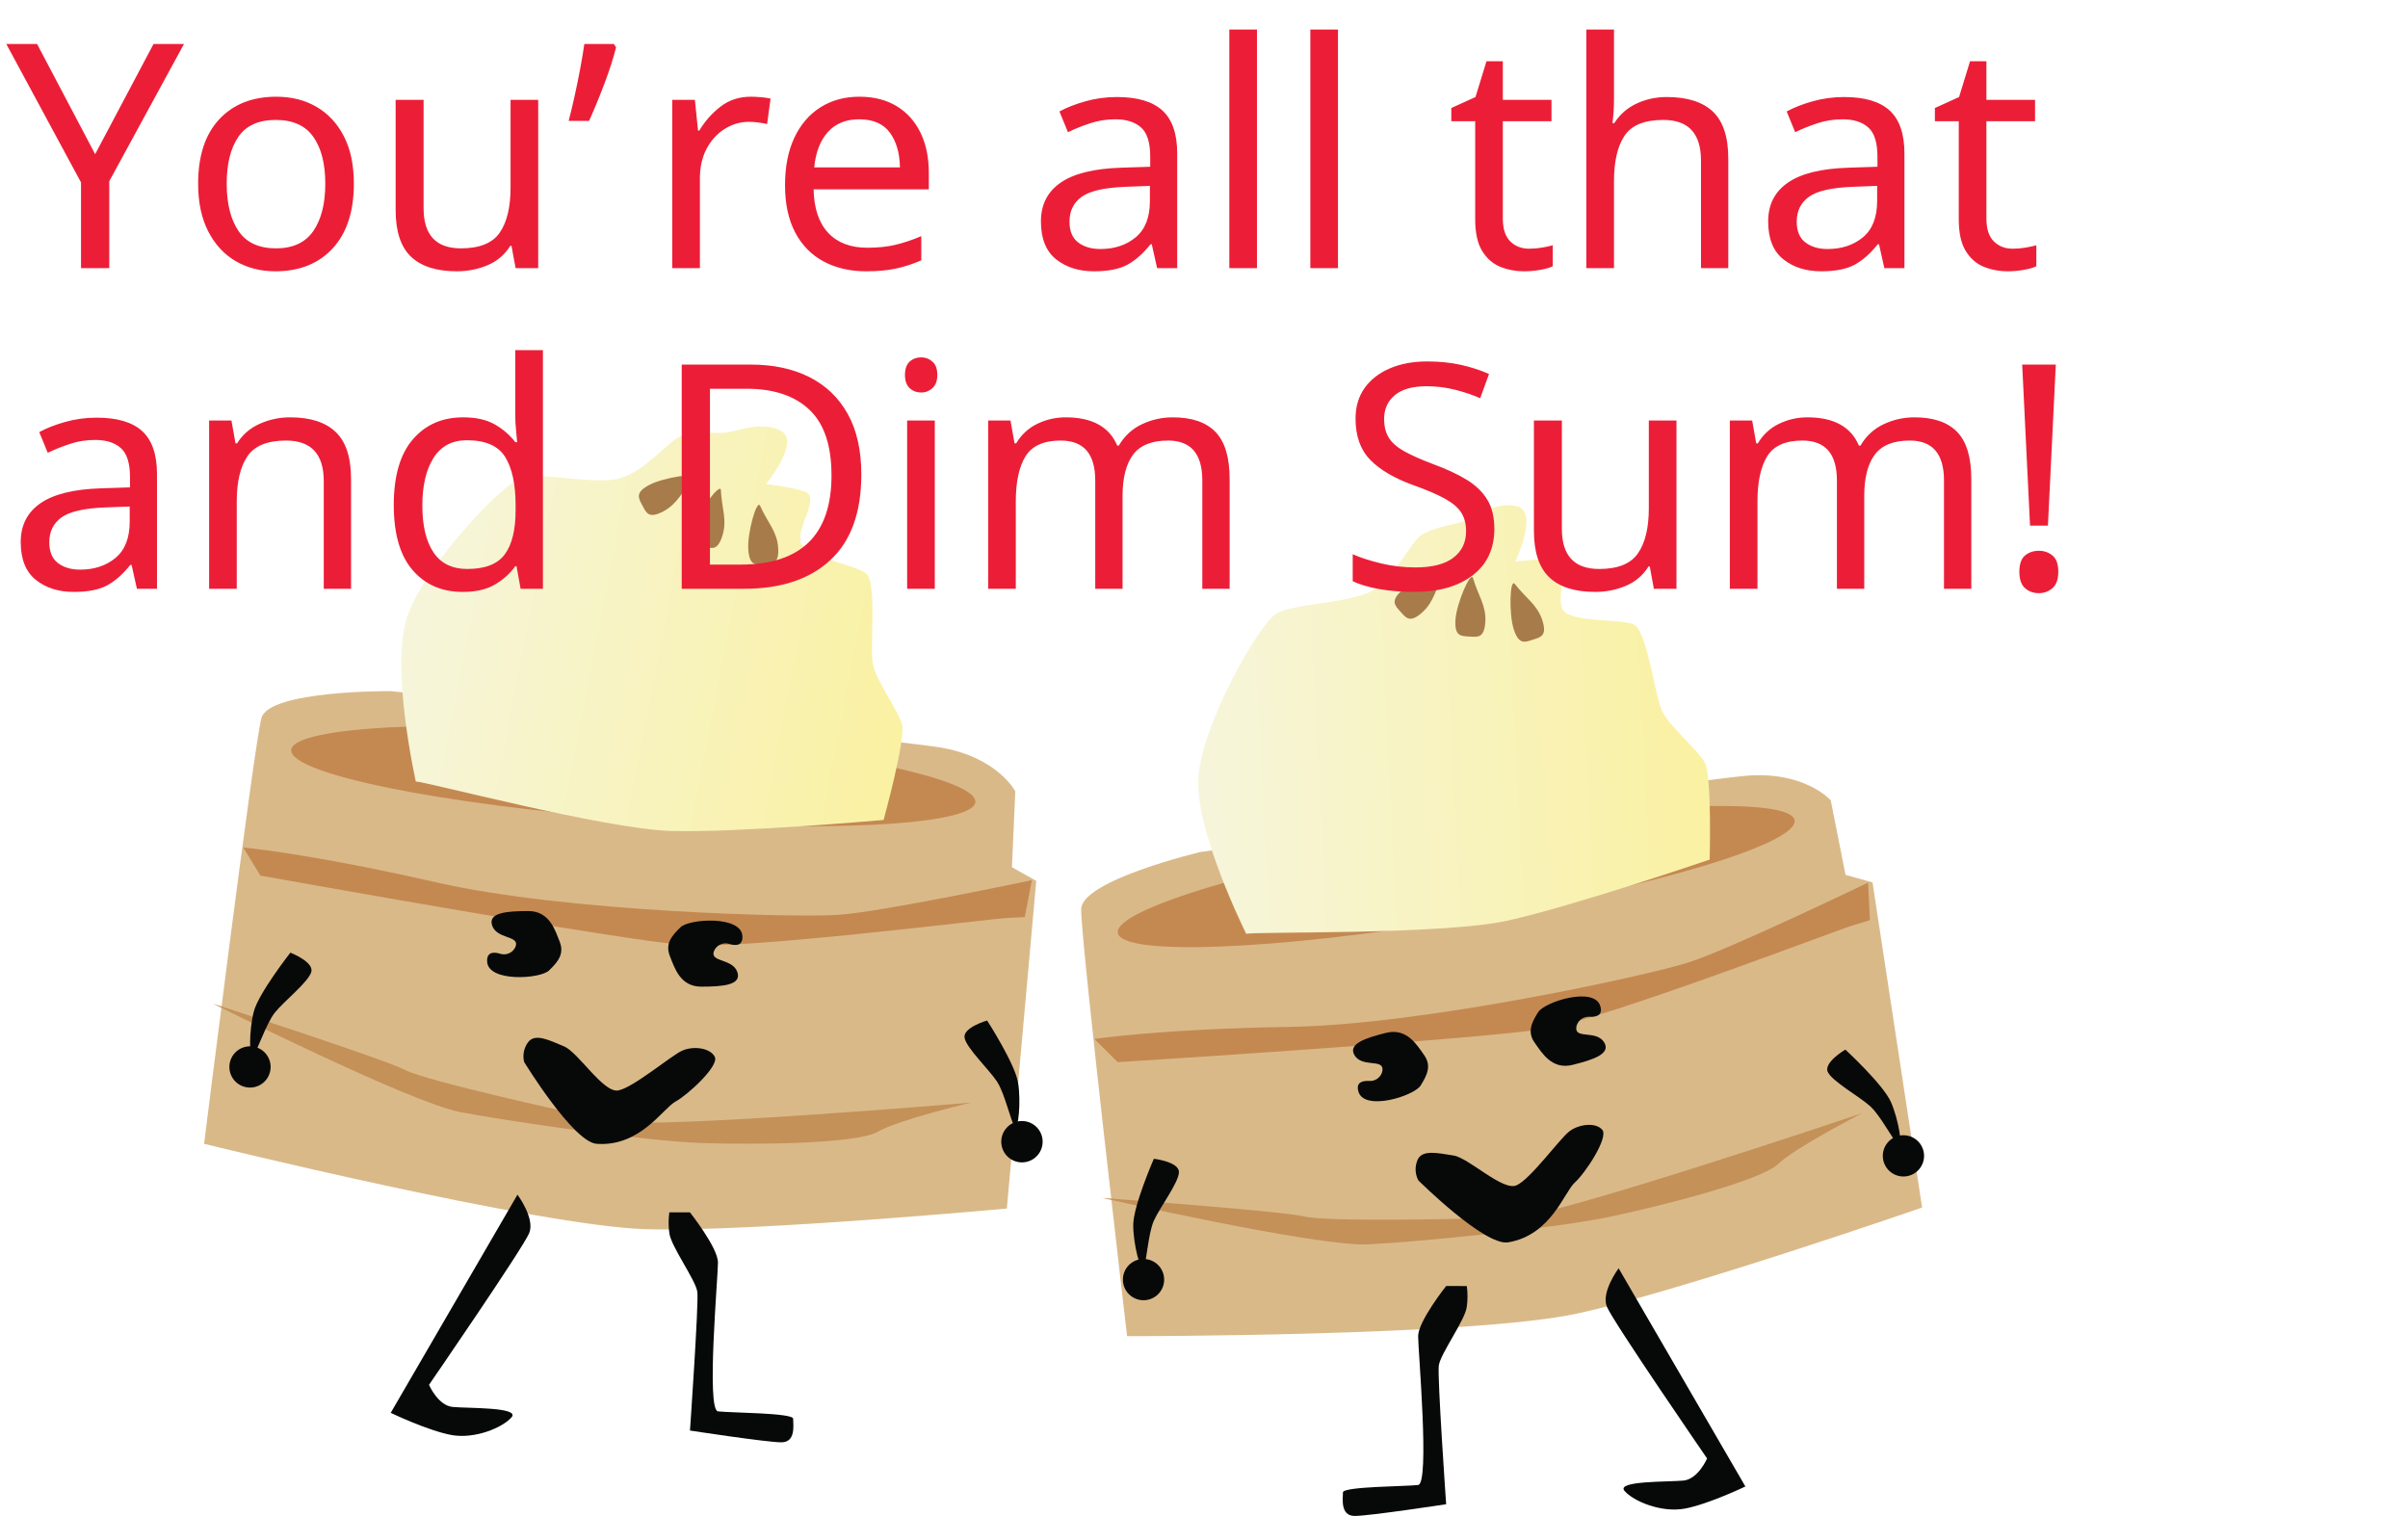
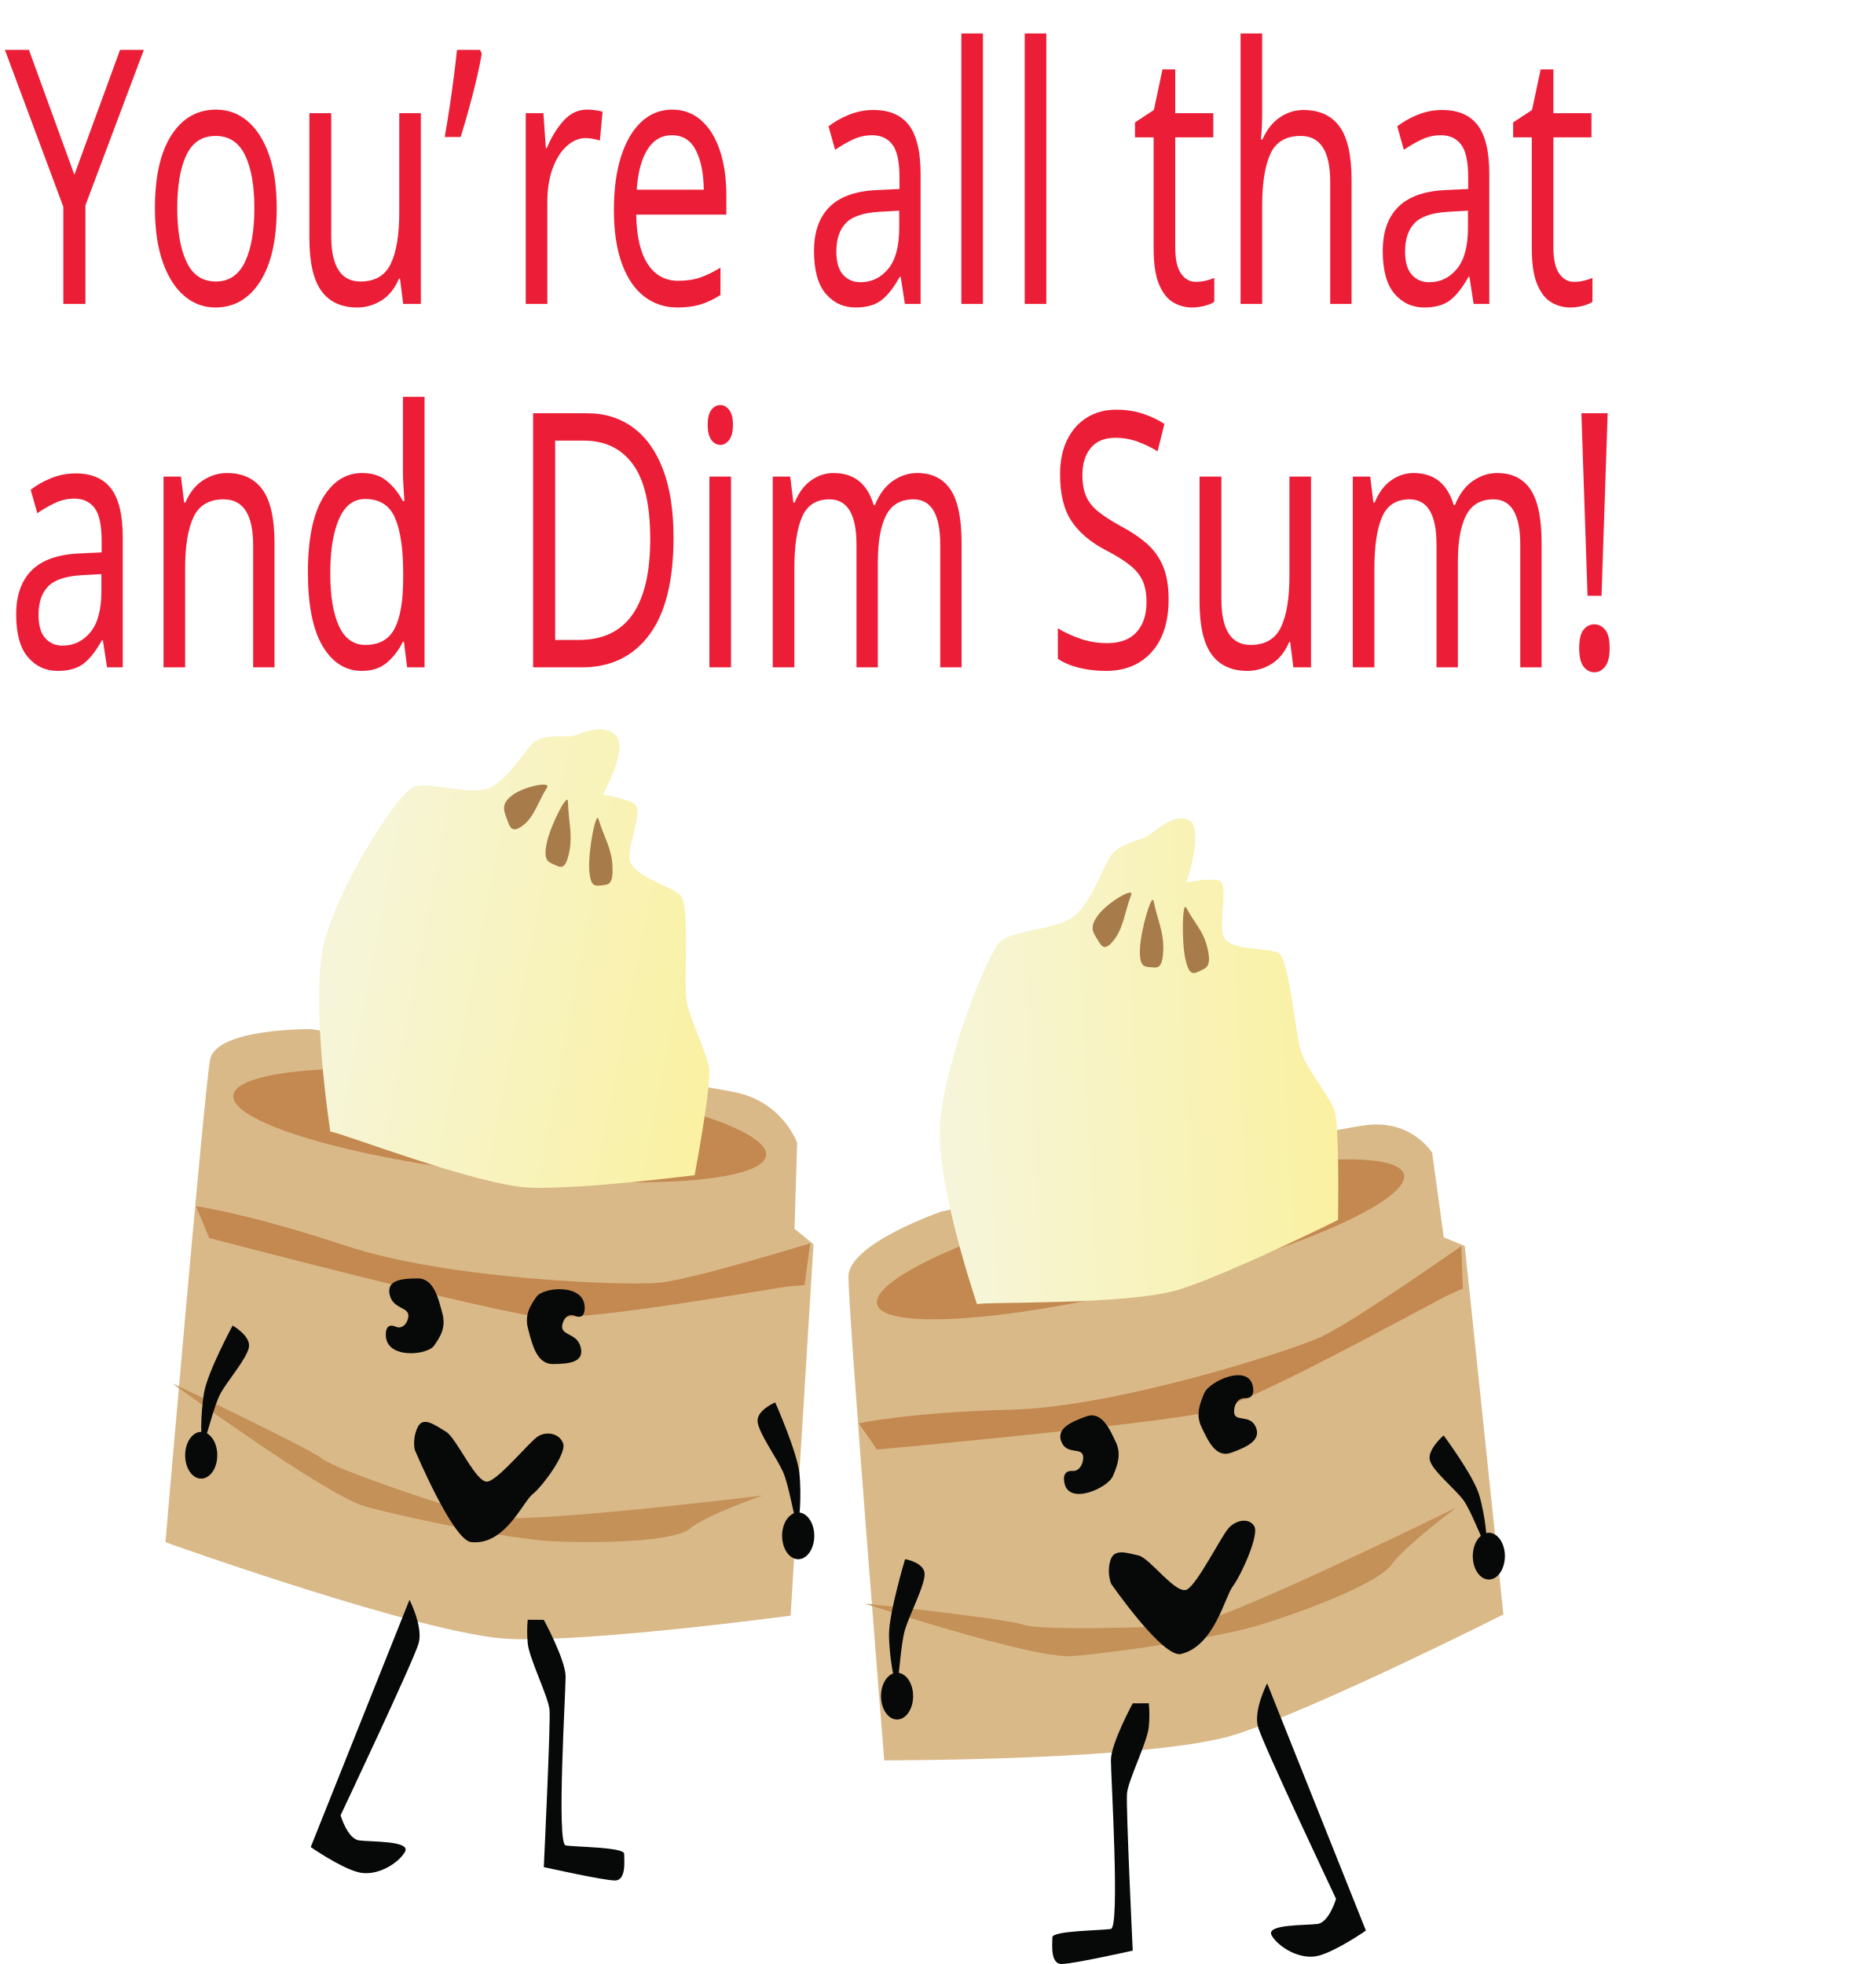
- <svg xmlns="http://www.w3.org/2000/svg" xmlns:xlink="http://www.w3.org/1999/xlink" viewBox="0 0 1088.95 685.58">
+ <svg xmlns="http://www.w3.org/2000/svg" xmlns:xlink="http://www.w3.org/1999/xlink" viewBox="0 0 1002.61 1050.01">
  <defs>
-     <style>.cls-1{fill:#dab989;}.cls-2{fill:#c48951;}.cls-3{fill:#c49158;}.cls-4{fill:url(#linear-gradient);}.cls-5{fill:#a77c4a;}.cls-6{fill:#070909;}.cls-7{fill:url(#linear-gradient-2);}.cls-8{font-size:142px;fill:#ec1e37;font-family:Avenir-Black, Avenir;}.cls-9{letter-spacing:-0.09em;}.cls-10{letter-spacing:-0.02em;}.cls-11{letter-spacing:0em;}</style>
-     <linearGradient id="linear-gradient" x1="498.07" y1="400.71" x2="728.69" y2="400.71" gradientTransform="translate(104.35 -110.2) rotate(10.92)" gradientUnits="userSpaceOnUse">
+     <style>.cls-1{fill:#dab989;}.cls-2{fill:#c48951;}.cls-3{fill:#c49158;}.cls-4{fill:url(#linear-gradient);}.cls-5{fill:#a77c4a;}.cls-6{fill:#070909;}.cls-7{fill:url(#linear-gradient-2);}.cls-8{font-size:190.27px;fill:#ec1e37;font-family:Avenir-Black, Avenir;}.cls-9{letter-spacing:-0.09em;}.cls-10{letter-spacing:-0.02em;}</style>
+     <linearGradient id="linear-gradient" x1="268.39" y1="498.27" x2="486.52" y2="498.27" gradientTransform="translate(128.55 -53.42) rotate(10.92)" gradientUnits="userSpaceOnUse">
      <stop offset="0" stop-color="#f6f5db" />
      <stop offset="1" stop-color="#faf1a2" />
    </linearGradient>
-     <linearGradient id="linear-gradient-2" x1="882.85" y1="434.29" x2="1113.47" y2="434.29" gradientTransform="translate(-33.09 60) rotate(-2.89)" xlink:href="#linear-gradient" />
+     <linearGradient id="linear-gradient-2" x1="636.11" y1="556.96" x2="848.46" y2="556.96" gradientTransform="translate(-41.25 45.84) rotate(-2.89)" xlink:href="#linear-gradient" />
  </defs>
-   <g id="bigDill">
-     <path class="cls-1" d="M506.45,431.28s-54.92-.41-58.36,12.17S422.15,636,422.15,636s151.66,37.4,200.31,38.63,162.72-9.36,162.72-9.36l13.3-148.16-11-6.2L789,476.6s-8.15-15.83-34.85-20S506.45,431.28,506.45,431.28Z" transform="translate(-329.86 -118.72)" />
-     <path class="cls-2" d="M439.86,502l7.74,12.69S612,544.31,640.11,546.17s136.71-11.83,144.95-12.27l8.23-.45,3.22-16.69s-68,14.39-87.56,15.7-123-1.31-181.51-14.64S439.86,502,439.86,502Z" transform="translate(-329.86 -118.72)" />
-     <path class="cls-3" d="M426.23,572.65s89.15,44.69,111.73,49,84,13.15,109.34,14,70.21.3,79.39-5.06S769,617.36,769,617.36s-142.89,12.16-162.53,8.37-84.07-18.25-93.32-23.09S426.23,572.65,426.23,572.65Z" transform="translate(-329.86 -118.72)" />
-     <ellipse class="cls-2" cx="616.27" cy="469.69" rx="19.5" ry="155.14" transform="translate(-228.7 929.8) rotate(-85.65)" />
-     <path class="cls-4" d="M517.91,472.19c3.14-.41,85.46,21.57,115.86,22.35s95.67-5,95.67-5,10.14-36.74,8.33-43.2-11.51-19.53-13.13-27,2.1-37.28-3.23-41.36-29.08-7.64-29.72-14.9,8.89-19.67,2.2-22-17.67-3.41-17.67-3.41,15.95-19.33,6.7-24.17-21.24,1-26.5,1S643.12,314,637.65,316s-17.72,18-30.26,19.62-33-3.3-41.58-.89-44.44,40.31-51.93,63.31S517.91,472.19,517.91,472.19Z" transform="translate(-329.86 -118.72)" />
-     <path class="cls-5" d="M629.81,350c-6.61,3.5-7.69.64-9.44-2.66s-3.51-5.8,3.1-9.31,22.8-5.84,20.27-3.07C638.35,340.85,636.42,346.49,629.81,350Z" transform="translate(-329.86 -118.72)" />
-     <path class="cls-5" d="M681.76,366.35c.53,7.46-2.52,7.29-6.25,7.56s-6.73.87-7.26-6.6,3.87-23.21,5.38-19.79C676.84,354.84,681.23,358.89,681.76,366.35Z" transform="translate(-329.86 -118.72)" />
-     <path class="cls-5" d="M656.57,360.92c-2.23,7.14-5,5.87-8.58,4.76s-6.58-1.65-4.35-8.79,12.08-20.2,12.23-16.46C656.19,348.42,658.8,353.78,656.57,360.92Z" transform="translate(-329.86 -118.72)" />
-     <path class="cls-6" d="M566.89,599S589,635.16,599.64,636c19.65,1.47,30-16,35.67-19.08s19.8-16.12,17.81-20.21-9.68-5.11-14.75-2.84-22.26,16.86-29,18-18-17.29-24.44-19.93-13.17-6.25-16.35-1.76A10.67,10.67,0,0,0,566.89,599Z" transform="translate(-329.86 -118.72)" />
-     <path class="cls-6" d="M562.53,547.75a5.68,5.68,0,0,1-6.46,2.3c-2.56-.8-6.17-1.11-5.92,3.56.51,9.37,24,7.87,28,4s7-7.46,4.82-13-4.73-13.89-14.24-13.87-18.34.64-16.29,6.59,11.59,4.55,10.77,8.79A4.7,4.7,0,0,1,562.53,547.75Z" transform="translate(-329.86 -118.72)" />
-     <path class="cls-6" d="M653.22,547.92a5.68,5.68,0,0,1,6.46-2.3c2.56.8,6.17,1.11,5.92-3.56-.51-9.37-24-7.87-28-4s-7,7.46-4.82,13,4.73,13.89,14.24,13.87,18.34-.64,16.29-6.59-11.59-4.55-10.77-8.79A4.7,4.7,0,0,1,653.22,547.92Z" transform="translate(-329.86 -118.72)" />
-     <path class="cls-1" d="M872.56,504.07s-53.43,12.71-53.77,25.74S839.55,723,839.55,723s156.2.13,203.74-10.27,155.79-47.91,155.79-47.91l-22.43-147.06-12.19-3.39-6.71-33.71s-11.69-13.43-38.61-11.07S872.56,504.07,872.56,504.07Z" transform="translate(-329.86 -118.72)" />
-     <path class="cls-2" d="M824.76,588.59l10.54,10.48s166.69-10.41,194.48-15.31,129.94-44.1,137.83-46.5l7.89-2.4-.86-17s-62.56,30.19-81.28,36.14S973.62,582.08,913.6,583.1,824.76,588.59,824.76,588.59Z" transform="translate(-329.86 -118.72)" />
-     <path class="cls-3" d="M828.39,660.49s97.24,22.13,120.21,21,84.74-7.28,109.51-12.53,68.26-16.46,75.9-23.85,37.89-22.94,37.89-22.94S1036,668,1016.05,669.05s-86,2.33-96.13-.16S828.39,660.49,828.39,660.49Z" transform="translate(-329.86 -118.72)" />
-     <ellipse class="cls-2" cx="988.37" cy="515.17" rx="155.14" ry="19.5" transform="translate(-401.02 50.53) rotate(-9.45)" />
-     <path class="cls-7" d="M893.45,541.07c2.95-1.15,88.14.56,117.85-5.94S1103,507.47,1103,507.47s1.08-38.1-2.22-43.94-15.84-16.22-19.19-23.06-6.86-36.7-13-39.4-30.06-.49-32.41-7.38,3.94-21.23-3.11-21.87-18,.91-18,.91,10.88-22.58.74-25.07-20.39,6-25.5,7.29-13,2.66-17.89,5.91-12.92,21.68-24.71,26.28-32.81,4.66-40.6,9.06-33.54,49.75-35.32,73.87S893.45,541.07,893.45,541.07Z" transform="translate(-329.86 -118.72)" />
-     <path class="cls-5" d="M973,395.7c-5.58,5-7.31,2.46-9.8-.33s-4.8-4.8.79-9.78,20.75-11.11,19-7.82C979.08,384.78,978.56,390.72,973,395.7Z" transform="translate(-329.86 -118.72)" />
-     <path class="cls-5" d="M1027.32,399.19c2.3,7.12-.71,7.68-4.27,8.83s-6.33,2.45-8.63-4.67-1.78-23.46.5-20.5C1019.8,389.19,1025,392.07,1027.32,399.19Z" transform="translate(-329.86 -118.72)" />
-     <path class="cls-5" d="M1001.56,399.93c-.46,7.47-3.46,6.9-7.2,6.67s-6.78,0-6.32-7.5S995,376.6,996,380.2C998.21,387.87,1002,392.46,1001.56,399.93Z" transform="translate(-329.86 -118.72)" />
-     <path class="cls-6" d="M971.28,652.56s30,29.81,40.62,28c19.44-3.26,25.29-22.7,30.09-27s15.38-20.38,12.47-23.88-10.62-2.66-15,.76-17.6,21.68-23.84,24.36-21.6-12.5-28.49-13.52-14.28-2.93-16.3,2.19A10.67,10.67,0,0,0,971.28,652.56Z" transform="translate(-329.86 -118.72)" />
-     <path class="cls-6" d="M954.81,603.79a5.68,5.68,0,0,1-5.73,3.78c-2.68-.16-6.26.39-4.9,4.86,2.73,9,25.17,1.92,28.12-2.79s5-8.91,1.59-13.75-7.91-12.36-17.14-10.08-17.66,5-14.25,10.29,12.34,1.66,12.56,6A4.7,4.7,0,0,1,954.81,603.79Z" transform="translate(-329.86 -118.72)" />
-     <path class="cls-6" d="M1042.92,582.33a5.68,5.68,0,0,1,5.73-3.78c2.68.16,6.26-.39,4.9-4.86-2.73-9-25.17-1.92-28.12,2.79s-5,8.91-1.59,13.75,7.91,12.36,17.14,10.08,17.66-5,14.25-10.29-12.34-1.66-12.56-6A4.7,4.7,0,0,1,1042.92,582.33Z" transform="translate(-329.86 -118.72)" />
-     <path class="cls-6" d="M641.87,667s12.67,16,12.67,22.67-5.33,66.67,0,67.33,34,.67,34,3.33S689.87,771,683.21,771s-41.33-5.33-41.33-5.33,4-57.33,3.33-62.67-12-20.67-12.67-26.67a33.63,33.63,0,0,1,0-9.33Z" transform="translate(-329.86 -118.72)" />
-     <path class="cls-6" d="M563.87,659s8,10.67,5.33,17.33S523.87,745,523.87,745s4,9.33,10.67,10,30.67,0,26.67,4.67-16.67,10-27.33,8-27.33-10-27.33-10Z" transform="translate(-329.86 -118.72)" />
-     <path class="cls-6" d="M851.66,642.76s-9.33,21.33-9.33,30,3.33,21.33,4.67,19.33,2-15.33,4.67-21.33,11.33-17.33,11.33-22S851.66,642.76,851.66,642.76Z" transform="translate(-329.86 -118.72)" />
-     <circle class="cls-6" cx="517.13" cy="578.7" r="9.33" />
-     <path class="cls-6" d="M1164.36,593.39s17.13,15.77,20.62,23.71,5.53,20.87,3.51,19.58-8-13.23-12.86-17.65-17.35-11.31-19.23-15.58S1164.36,593.39,1164.36,593.39Z" transform="translate(-329.86 -118.72)" />
-     <circle class="cls-6" cx="1190.63" cy="641.56" r="9.33" transform="translate(-487.37 414.56) rotate(-23.73)" />
-     <path class="cls-6" d="M461.18,549.55s-14.39,18.31-16.56,26.7-2.13,21.49-.33,19.89,5.78-14.34,9.87-19.48,15.32-13.93,16.49-18.45S461.18,549.55,461.18,549.55Z" transform="translate(-329.86 -118.72)" />
-     <circle class="cls-6" cx="442.94" cy="601.29" r="9.33" transform="translate(-580.13 760.44) rotate(-75.47)" />
-     <path class="cls-6" d="M776.26,580.24s12.62,19.57,14,28.12.12,21.59-1.52,19.83-4.42-14.82-8-20.31-14-15.3-14.7-19.91S776.26,580.24,776.26,580.24Z" transform="translate(-329.86 -118.72)" />
-     <circle class="cls-6" cx="789.6" cy="633.46" r="9.33" transform="matrix(0.99, -0.16, 0.16, 0.99, -420.91, 15.54)" />
-     <path class="cls-6" d="M983.84,700.3s-12.67,16-12.67,22.67,5.33,66.67,0,67.33-34,.67-34,3.33-1.33,10.67,5.33,10.67S983.84,799,983.84,799s-4-57.33-3.33-62.67,12-20.67,12.67-26.67a33.63,33.63,0,0,0,0-9.33Z" transform="translate(-329.86 -118.72)" />
-     <path class="cls-6" d="M1061.84,692.3s-8,10.67-5.33,17.33,45.33,68.67,45.33,68.67-4,9.33-10.67,10-30.67,0-26.67,4.67,16.67,10,27.33,8,27.33-10,27.33-10Z" transform="translate(-329.86 -118.72)" />
-     <text class="cls-8" transform="translate(2.84 121.27)">
+   <g id="dimsum">
+     <path class="cls-1" d="M287.59,548.42s-50.56-.54-53.73,16.31-23.88,258-23.88,258,139.64,50.11,184.43,51.76S544.22,862,544.22,862l12.24-198.53-10.15-8.31,1.41-46a45.36,45.36,0,0,0-32.09-26.75C491,576.86,287.59,548.42,287.59,548.42Z" transform="translate(-121.54 1.77)" />
+     <path class="cls-2" d="M226.28,643.11l7.12,17s151.33,39.74,177.25,42.24,125.87-15.85,133.46-16.45l7.58-.6,3-22.37S492.09,682.23,474,684s-113.23-1.76-167.12-19.61S226.28,643.11,226.28,643.11Z" transform="translate(-121.54 1.77)" />
+     <path class="cls-3" d="M213.73,737.84s82.08,59.88,102.88,65.72,77.37,17.62,100.67,18.7,64.65.4,73.1-6.78,38.92-17.73,38.92-17.73S397.73,814.05,379.65,809s-77.4-24.45-85.92-30.94S213.73,737.84,213.73,737.84Z" transform="translate(-121.54 1.77)" />
+     <path class="cls-2" d="M531.13,615.66c.75-14.39-62.4-33.12-141.06-41.83s-143-4.11-143.79,10.27,62.4,33.12,141.06,41.83S530.37,630,531.13,615.66Z" transform="translate(-121.54 1.77)" />
+     <path class="cls-4" d="M298.14,603.24c2.89-.55,78.69,28.91,106.68,29.94s88.09-6.66,88.09-6.66,9.34-49.24,7.67-57.89-10.6-26.17-12.09-36.14,1.93-50-3-55.42-26.77-10.24-27.36-20,8.18-26.36,2-29.45-16.27-4.57-16.27-4.57,14.68-25.9,6.17-32.39S430.52,392,425.68,392s-12.25-.71-17.3,2-16.32,24.08-27.86,26.3-30.36-4.43-38.29-1.19-40.92,54-47.81,84.84S298.14,603.24,298.14,603.24Z" transform="translate(-121.54 1.77)" />
+     <path class="cls-5" d="M401.17,439.49c-6.09,4.69-7.08.86-8.69-3.57s-3.23-7.78,2.85-12.47,21-7.82,18.66-4.12C409,427.24,407.26,434.8,401.17,439.49Z" transform="translate(-121.54 1.77)" />
+     <path class="cls-5" d="M449,461.41c.49,10-2.32,9.77-5.76,10.13s-6.2,1.16-6.69-8.84,3.57-31.1,5-26.51C444.47,446,448.51,451.41,449,461.41Z" transform="translate(-121.54 1.77)" />
+     <path class="cls-5" d="M425.8,454.14c-2.05,9.57-4.61,7.87-7.9,6.37s-6.06-2.21-4-11.78,11.12-27.06,11.26-22.05C425.46,437.38,427.86,444.57,425.8,454.14Z" transform="translate(-121.54 1.77)" />
+     <path class="cls-6" d="M343.24,773.21s20.32,48.4,30.16,49.47c18.09,2,27.6-21.45,32.84-25.57s18.23-21.6,16.4-27.08-8.91-6.85-13.58-3.81-20.5,22.59-26.67,24.08-16.57-23.17-22.5-26.7-12.12-8.37-15.05-2.36A20,20,0,0,0,343.24,773.21Z" transform="translate(-121.54 1.77)" />
+     <path class="cls-6" d="M339.22,704.48c-1.23,2.86-3.73,4.09-5.95,3.08s-5.68-1.49-5.45,4.76c.47,12.56,22.08,10.55,25.76,5.37s6.45-10,4.44-17.39-4.36-18.62-13.11-18.59-16.89.85-15,8.84,10.67,6.1,9.92,11.78A8.13,8.13,0,0,1,339.22,704.48Z" transform="translate(-121.54 1.77)" />
+     <path class="cls-6" d="M422.72,704.71c1.23-2.86,3.73-4.09,5.95-3.08s5.68,1.49,5.45-4.76c-.47-12.56-22.08-10.55-25.76-5.37s-6.45,10-4.44,17.39,4.36,18.62,13.11,18.59,16.89-.85,15-8.84-10.67-6.1-9.92-11.78A8.13,8.13,0,0,1,422.72,704.71Z" transform="translate(-121.54 1.77)" />
+     <path class="cls-1" d="M624.68,646s-49.19,17-49.51,34.49,19.11,258.88,19.11,258.88,143.82.18,187.59-13.77S925.3,861.36,925.3,861.36L904.64,664.31l-11.22-4.54-6.17-45.16s-10.76-18-35.55-14.83S624.68,646,624.68,646Z" transform="translate(-121.54 1.77)" />
+     <path class="cls-2" d="M580.66,759.2l9.71,14s153.47-13.95,179.06-20.52,119.64-59.09,126.91-62.31l7.26-3.22-.79-22.75S845.21,704.9,828,712.87s-110.25,37.61-165.51,39S580.66,759.2,580.66,759.2Z" transform="translate(-121.54 1.77)" />
+     <path class="cls-3" d="M584,855.55s89.53,29.66,110.68,28.1,78-9.75,100.83-16.79,62.85-22.05,69.88-32,34.89-30.74,34.89-30.74S775.18,865.67,756.79,867s-79.17,3.13-88.51-.21S584,855.55,584,855.55Z" transform="translate(-121.54 1.77)" />
+     <path class="cls-2" d="M872.21,626.69c-1.63-14.23-66-10.5-143.85,8.35s-139.58,45.67-138,59.9,66,10.5,143.85-8.35S873.83,640.93,872.21,626.69Z" transform="translate(-121.54 1.77)" />
+     <path class="cls-7" d="M643.91,695.52c2.71-1.54,81.15.75,108.51-8s84.45-37.06,84.45-37.06,1-51.06-2-58.88-14.58-21.74-17.66-30.9-6.31-49.18-12-52.79-27.68-.65-29.84-9.89,3.62-28.44-2.86-29.31S755.94,470,755.94,470s10-30.25.68-33.59-18.77,8.09-23.48,9.77-12,3.56-16.47,7.92-11.9,29-22.75,35.21-30.21,6.24-37.38,12.13-30.88,66.67-32.52,99S643.91,695.52,643.91,695.52Z" transform="translate(-121.54 1.77)" />
+     <path class="cls-5" d="M717.12,500.73c-5.14,6.67-6.73,3.29-9-.45s-4.41-6.43.73-13.1,19.1-14.88,17.45-10.48C722.75,486.1,722.27,494.06,717.12,500.73Z" transform="translate(-121.54 1.77)" />
+     <path class="cls-5" d="M767.16,505.41c2.12,9.54-.65,10.3-3.93,11.84s-5.83,3.28-7.94-6.26-1.64-31.44.46-27.47C760.24,492,765,495.87,767.16,505.41Z" transform="translate(-121.54 1.77)" />
+     <path class="cls-5" d="M743.45,506.41c-.42,10-3.19,9.24-6.63,8.93s-6.25,0-5.82-10,6.36-30.14,7.32-25.32C740.36,490.25,743.87,496.4,743.45,506.41Z" transform="translate(-121.54 1.77)" />
+     <path class="cls-6" d="M715.57,844.93s27.67,39.94,37.4,37.57c17.9-4.37,23.29-30.42,27.7-36.24s14.16-27.3,11.48-32-9.78-3.56-13.81,1-16.2,29.05-22,32.65-19.89-16.75-26.23-18.12-13.15-3.92-15,2.93A20.06,20.06,0,0,0,715.57,844.93Z" transform="translate(-121.54 1.77)" />
+     <path class="cls-6" d="M700.4,779.58c-.73,3.21-3,5.26-5.27,5.06s-5.76.52-4.51,6.52c2.52,12,23.17,2.58,25.89-3.73S721.13,775.48,718,769s-7.28-16.57-15.78-13.5-16.26,6.69-13.12,13.79,11.36,2.22,11.56,8A9,9,0,0,1,700.4,779.58Z" transform="translate(-121.54 1.77)" />
+     <path class="cls-6" d="M781.53,750.81c.73-3.21,3-5.26,5.27-5.06s5.76-.52,4.51-6.52c-2.52-12-23.17-2.58-25.89,3.73S760.8,754.91,764,761.4s7.28,16.57,15.78,13.5,16.26-6.69,13.12-13.79-11.36-2.22-11.56-8A9,9,0,0,1,781.53,750.81Z" transform="translate(-121.54 1.77)" />
+     <path class="cls-6" d="M412.28,864.24s11.66,21.44,11.66,30.37-4.91,89.33,0,90.22,31.3.89,31.3,4.47,1.23,14.29-4.91,14.29-38.06-7.15-38.06-7.15,3.68-76.82,3.07-84-11-27.69-11.66-35.73a65.38,65.38,0,0,1,0-12.51Z" transform="translate(-121.54 1.77)" />
+     <path class="cls-6" d="M340.46,853.52s7.37,14.29,4.91,23.23-41.74,92-41.74,92,3.68,12.51,9.82,13.4,28.24,0,24.55,6.25-15.35,13.4-25.17,10.72-25.17-13.4-25.17-13.4Z" transform="translate(-121.54 1.77)" />
+     <path class="cls-6" d="M605.43,831.78s-8.59,28.59-8.59,40.2,3.07,28.59,4.3,25.91,1.84-20.55,4.3-28.59,10.43-23.23,10.43-29.48S605.43,831.78,605.43,831.78Z" transform="translate(-121.54 1.77)" />
+     <ellipse class="cls-6" cx="479.6" cy="906.8" rx="8.59" ry="12.51" />
+     <path class="cls-6" d="M893.34,765.64s15.77,21.14,19,31.77,5.09,28,3.23,26.23-7.37-17.73-11.84-23.65-16-15.15-17.7-20.88S893.34,765.64,893.34,765.64Z" transform="translate(-121.54 1.77)" />
+     <path class="cls-6" d="M909.66,835.22c1.91,6.32,7,9.2,11.32,6.42s6.32-10.16,4.41-16.48-7-9.2-11.32-6.42S907.75,828.89,909.66,835.22Z" transform="translate(-121.54 1.77)" />
+     <path class="cls-6" d="M245.91,706.89s-13.25,24.53-15.25,35.77-2,28.79-.31,26.65,5.33-19.22,9.09-26.1,14.11-18.67,15.18-24.72S245.91,706.89,245.91,706.89Z" transform="translate(-121.54 1.77)" />
+     <path class="cls-6" d="M237.43,779.36c-1.19,6.69-5.88,10.7-10.47,9s-7.35-8.56-6.16-15.24,5.88-10.7,10.47-9S238.63,772.68,237.43,779.36Z" transform="translate(-121.54 1.77)" />
+     <path class="cls-6" d="M536,748s11.62,26.22,12.9,37.68.11,28.93-1.4,26.57-4.07-19.85-7.38-27.22-12.85-20.5-13.54-26.67S536,748,536,748Z" transform="translate(-121.54 1.77)" />
+     <path class="cls-6" d="M539.8,821.33c.76,6.82,5.17,11.45,9.86,10.35s7.87-7.53,7.11-14.34-5.17-11.45-9.86-10.35S539,814.51,539.8,821.33Z" transform="translate(-121.54 1.77)" />
+     <path class="cls-6" d="M727.13,908.89s-11.66,21.44-11.66,30.37,4.91,89.33,0,90.22-31.3.89-31.3,4.47-1.23,14.29,4.91,14.29,38.06-7.15,38.06-7.15-3.68-76.82-3.07-84,11-27.69,11.66-35.73a65.38,65.38,0,0,0,0-12.51Z" transform="translate(-121.54 1.77)" />
+     <path class="cls-6" d="M799,898.17s-7.37,14.29-4.91,23.23,41.74,92,41.74,92-3.68,12.51-9.82,13.4-28.24,0-24.55,6.25,15.35,13.4,25.17,10.72,25.17-13.4,25.17-13.4Z" transform="translate(-121.54 1.77)" />
+     <text class="cls-8" transform="translate(2.61 162.49) scale(0.69 1)">
      <tspan class="cls-9">Y</tspan>
-       <tspan x="78.95" y="0">ou’</tspan>
-       <tspan class="cls-10" x="289.11" y="0">r</tspan>
-       <tspan class="cls-11" x="344.35" y="0">e all that </tspan>
-       <tspan x="0" y="145">and Dim Sum!</tspan>
+       <tspan x="105.79" y="0">ou’</tspan>
+       <tspan class="cls-10" x="387.39" y="0">r</tspan>
+       <tspan x="461.41" y="0">e all that </tspan>
+       <tspan x="0" y="194.29">and Dim Sum!</tspan>
    </text>
-     <text x="-329.86" y="-118.72" />
+     <text x="-121.54" y="1.77" />
  </g>
</svg>
